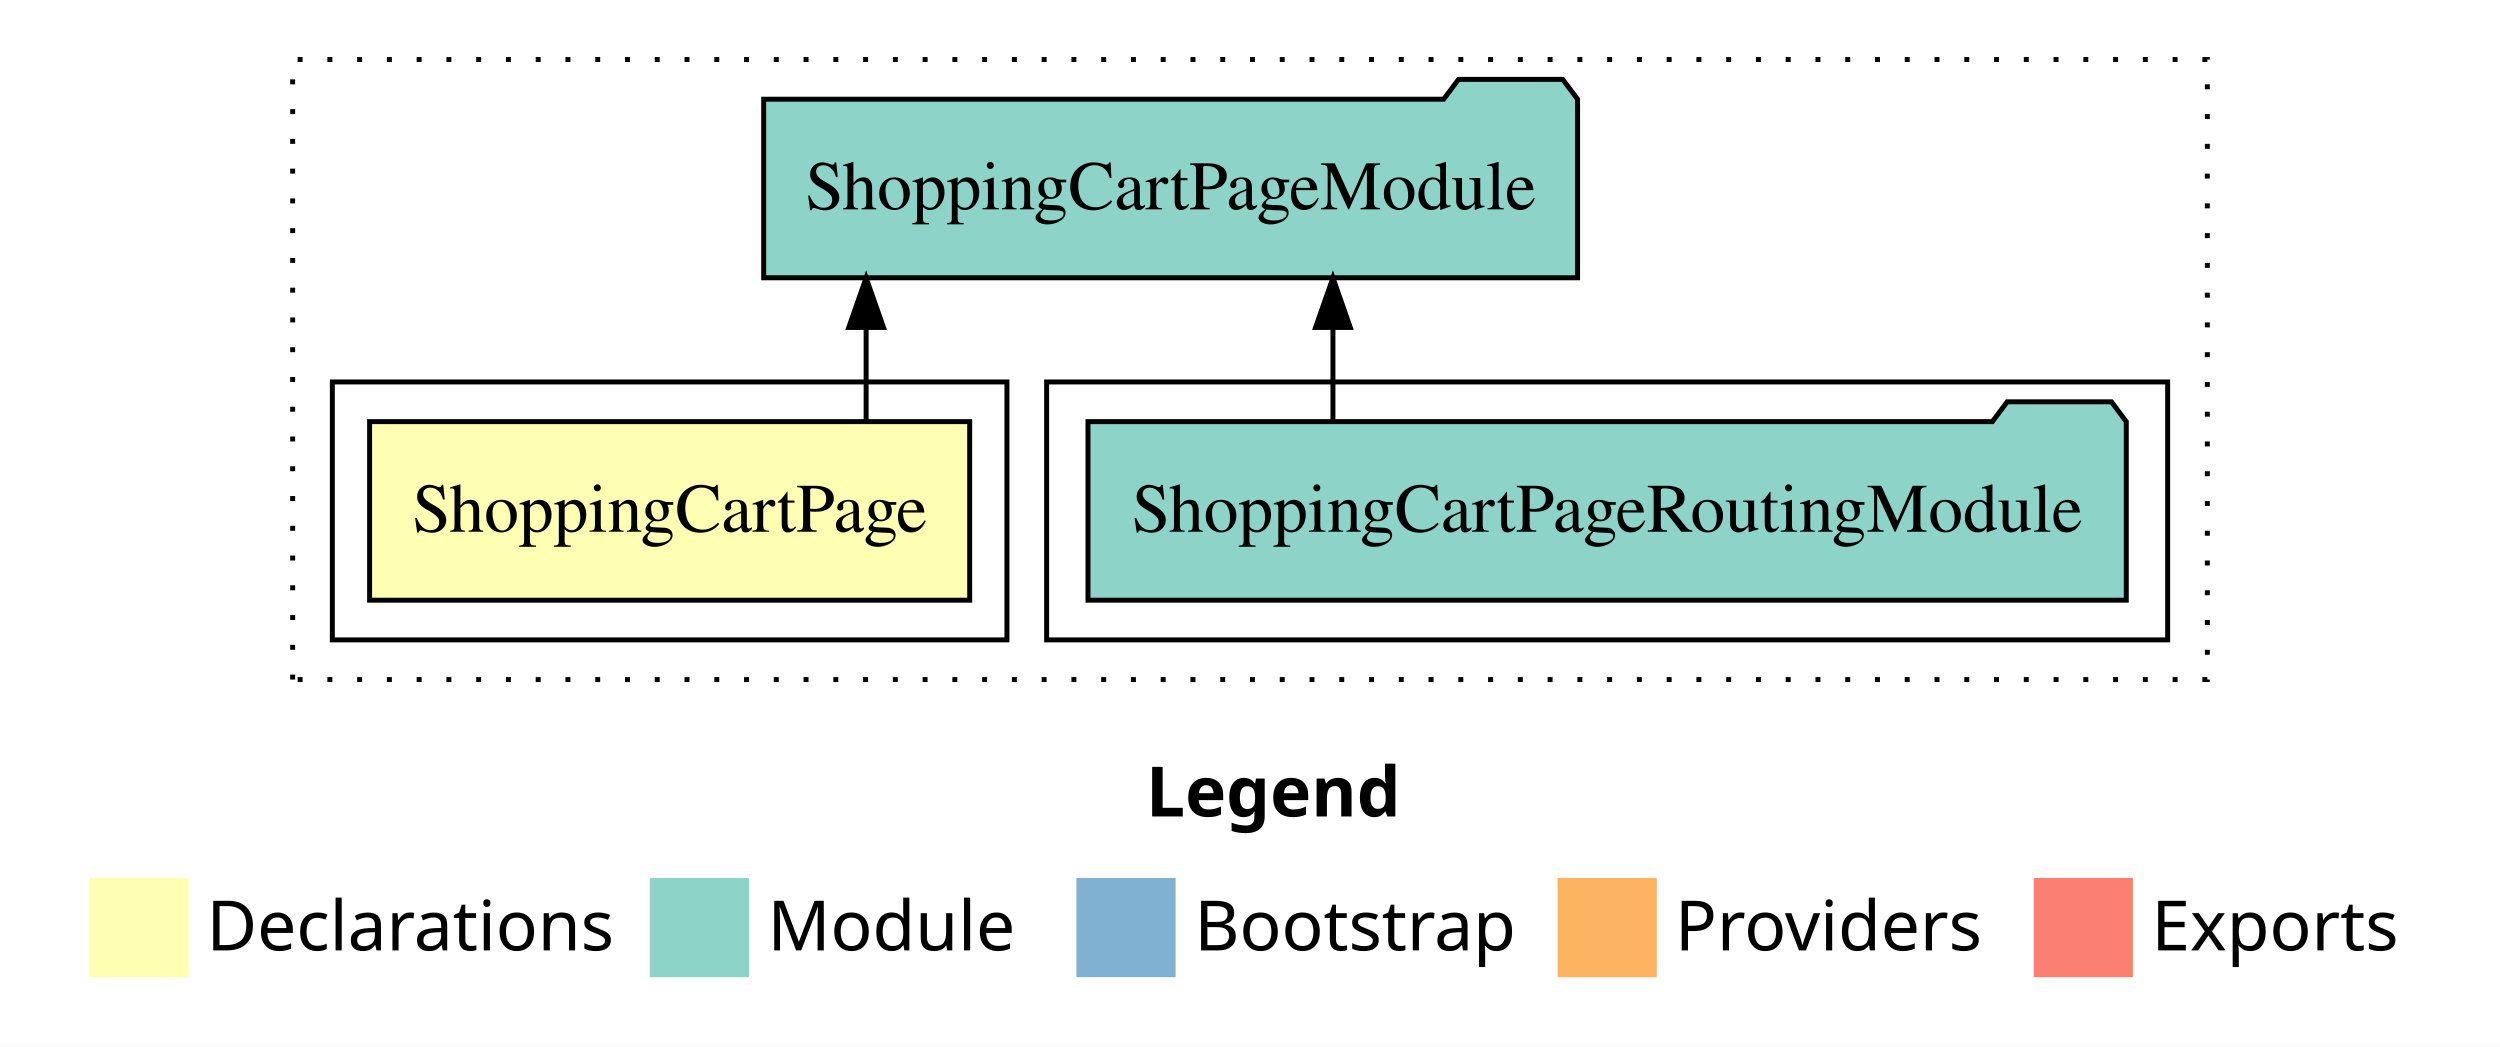
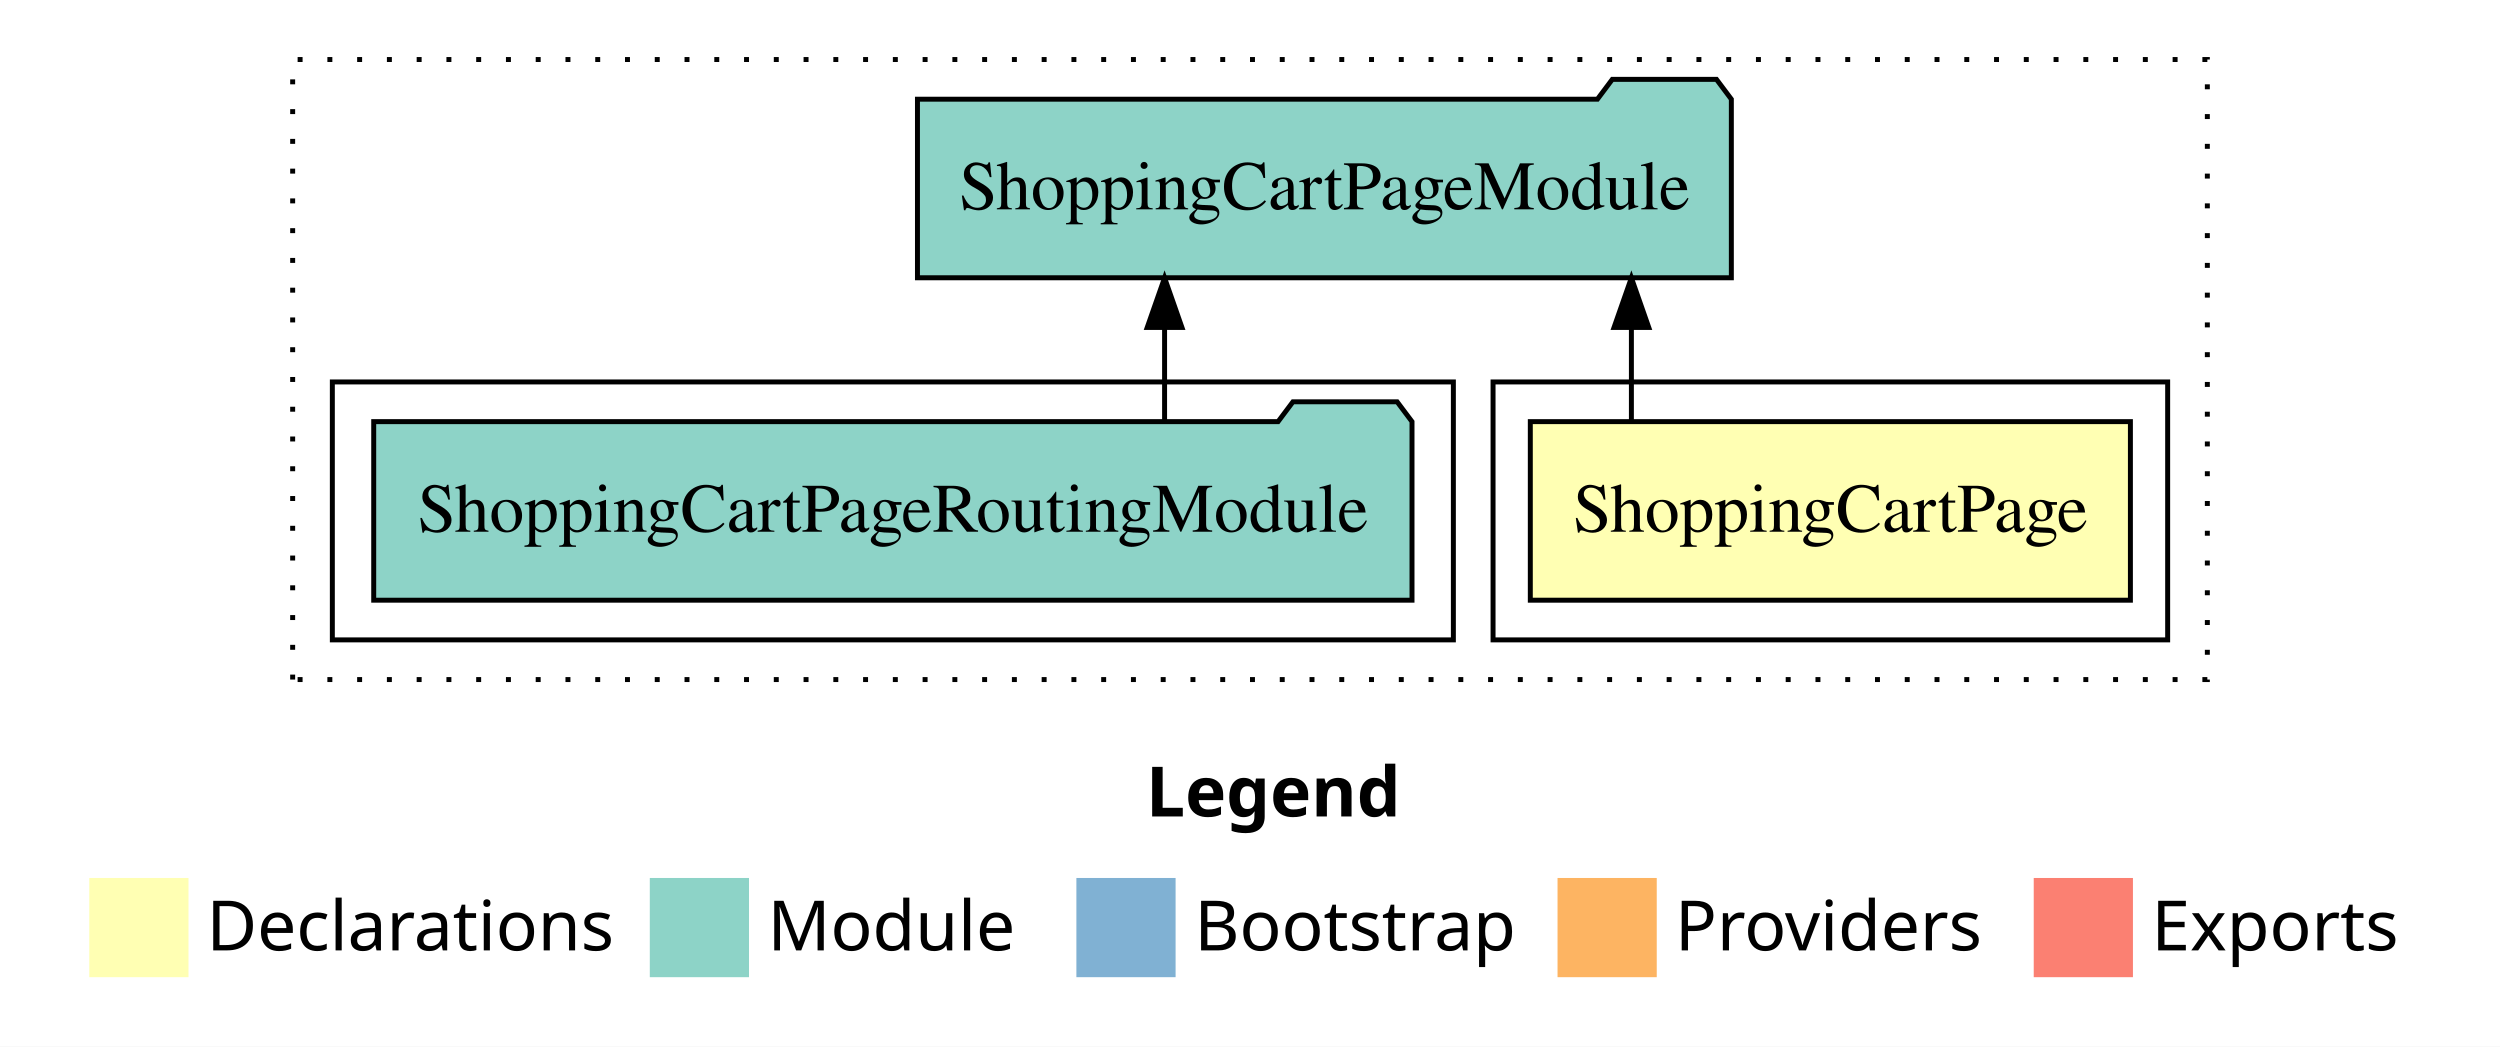
<svg xmlns="http://www.w3.org/2000/svg" width="504pt" height="211pt" viewBox="0.00 0.00 504.00 211.00">
  <g id="graph0" class="graph" transform="scale(1 1) rotate(0) translate(4 207)">
    <polygon fill="white" stroke="transparent" points="-4,4 -4,-207 500,-207 500,4 -4,4" />
    <text text-anchor="start" x="227.01" y="-42.4" font-family="Times-12" font-weight="bold" font-size="14.00">Legend</text>
    <polygon fill="#ffffb3" stroke="transparent" points="14,-10 14,-30 34,-30 34,-10 14,-10" />
    <text text-anchor="start" x="37.63" y="-15.4" font-family="Times-12" font-size="14.00">  Declarations</text>
    <polygon fill="#8dd3c7" stroke="transparent" points="127,-10 127,-30 147,-30 147,-10 127,-10" />
    <text text-anchor="start" x="150.73" y="-15.4" font-family="Times-12" font-size="14.00">  Module</text>
    <polygon fill="#80b1d3" stroke="transparent" points="213,-10 213,-30 233,-30 233,-10 213,-10" />
    <text text-anchor="start" x="236.78" y="-15.4" font-family="Times-12" font-size="14.00">  Bootstrap</text>
    <polygon fill="#fdb462" stroke="transparent" points="310,-10 310,-30 330,-30 330,-10 310,-10" />
    <text text-anchor="start" x="333.67" y="-15.4" font-family="Times-12" font-size="14.00">  Providers</text>
    <polygon fill="#fb8072" stroke="transparent" points="406,-10 406,-30 426,-30 426,-10 406,-10" />
    <text text-anchor="start" x="429.73" y="-15.4" font-family="Times-12" font-size="14.00">  Exports</text>
    <g id="clust1" class="cluster">
      <polygon fill="none" stroke="black" stroke-dasharray="1,5" points="55,-70 55,-195 441,-195 441,-70 55,-70" />
    </g>
+     <g id="clust2" class="cluster">
+       <polygon fill="none" stroke="black" points="297,-78 297,-130 433,-130 433,-78 297,-78" />
+     </g>
    <g id="clust4" class="cluster">
-       <polygon fill="none" stroke="black" points="207,-78 207,-130 433,-130 433,-78 207,-78" />
-     </g>
-     <g id="clust2" class="cluster">
-       <polygon fill="none" stroke="black" points="63,-78 63,-130 199,-130 199,-78 63,-78" />
+       <polygon fill="none" stroke="black" points="63,-78 63,-130 289,-130 289,-78 63,-78" />
    </g>
    <g id="node1" class="node">
-       <polygon fill="#ffffb3" stroke="black" points="191.49,-122 70.51,-122 70.51,-86 191.49,-86 191.49,-122" />
-       <text text-anchor="middle" x="131" y="-99.8" font-family="Times,serif" font-size="14.00">ShoppingCartPage</text>
+       <polygon fill="#ffffb3" stroke="black" points="425.49,-122 304.51,-122 304.51,-86 425.49,-86 425.49,-122" />
+       <text text-anchor="middle" x="365" y="-99.8" font-family="Times,serif" font-size="14.00">ShoppingCartPage</text>
    </g>
    <g id="node2" class="node">
-       <polygon fill="#8dd3c7" stroke="black" points="314.04,-187 311.04,-191 290.04,-191 287.04,-187 149.96,-187 149.96,-151 314.04,-151 314.04,-187" />
-       <text text-anchor="middle" x="232" y="-164.8" font-family="Times,serif" font-size="14.00">ShoppingCartPageModule</text>
+       <polygon fill="#8dd3c7" stroke="black" points="345.04,-187 342.04,-191 321.04,-191 318.04,-187 180.96,-187 180.96,-151 345.04,-151 345.04,-187" />
+       <text text-anchor="middle" x="263" y="-164.8" font-family="Times,serif" font-size="14.00">ShoppingCartPageModule</text>
    </g>
    <g id="edge1" class="edge">
-       <path fill="none" stroke="black" d="M170.61,-122.11C170.61,-122.11 170.61,-140.99 170.61,-140.99" />
-       <polygon fill="black" stroke="black" points="167.11,-140.99 170.61,-150.99 174.11,-140.99 167.11,-140.99" />
+       <path fill="none" stroke="black" d="M324.89,-122.11C324.89,-122.11 324.89,-140.99 324.89,-140.99" />
+       <polygon fill="black" stroke="black" points="321.39,-140.99 324.89,-150.99 328.39,-140.99 321.39,-140.99" />
    </g>
    <g id="node3" class="node">
-       <polygon fill="#8dd3c7" stroke="black" points="424.66,-122 421.66,-126 400.66,-126 397.66,-122 215.34,-122 215.34,-86 424.66,-86 424.66,-122" />
-       <text text-anchor="middle" x="320" y="-99.8" font-family="Times,serif" font-size="14.00">ShoppingCartPageRoutingModule</text>
+       <polygon fill="#8dd3c7" stroke="black" points="280.66,-122 277.66,-126 256.66,-126 253.66,-122 71.34,-122 71.34,-86 280.66,-86 280.66,-122" />
+       <text text-anchor="middle" x="176" y="-99.8" font-family="Times,serif" font-size="14.00">ShoppingCartPageRoutingModule</text>
    </g>
    <g id="edge2" class="edge">
-       <path fill="none" stroke="black" d="M264.72,-122.11C264.72,-122.11 264.72,-140.99 264.72,-140.99" />
-       <polygon fill="black" stroke="black" points="261.22,-140.99 264.72,-150.99 268.22,-140.99 261.22,-140.99" />
+       <path fill="none" stroke="black" d="M230.78,-122.11C230.78,-122.11 230.78,-140.99 230.78,-140.99" />
+       <polygon fill="black" stroke="black" points="227.28,-140.99 230.78,-150.99 234.28,-140.99 227.28,-140.99" />
    </g>
  </g>
</svg>
